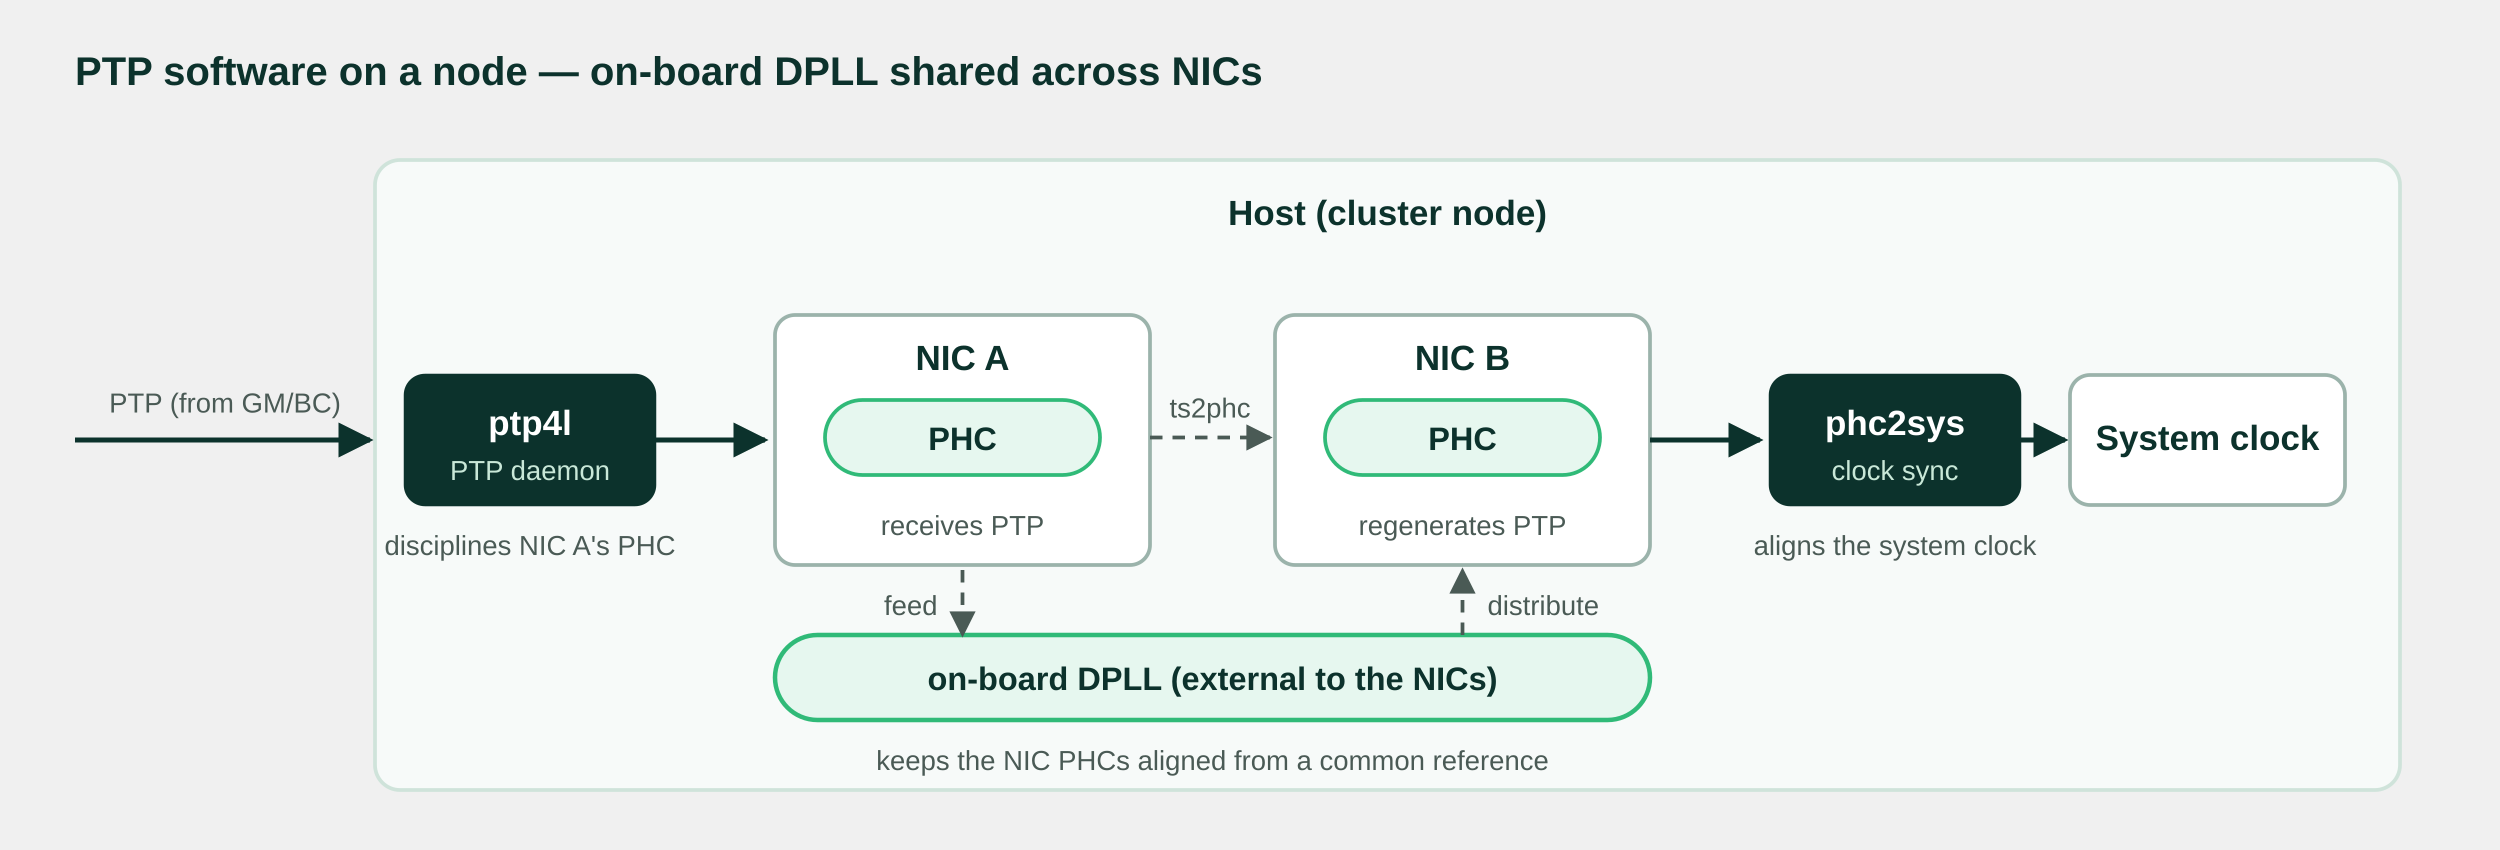
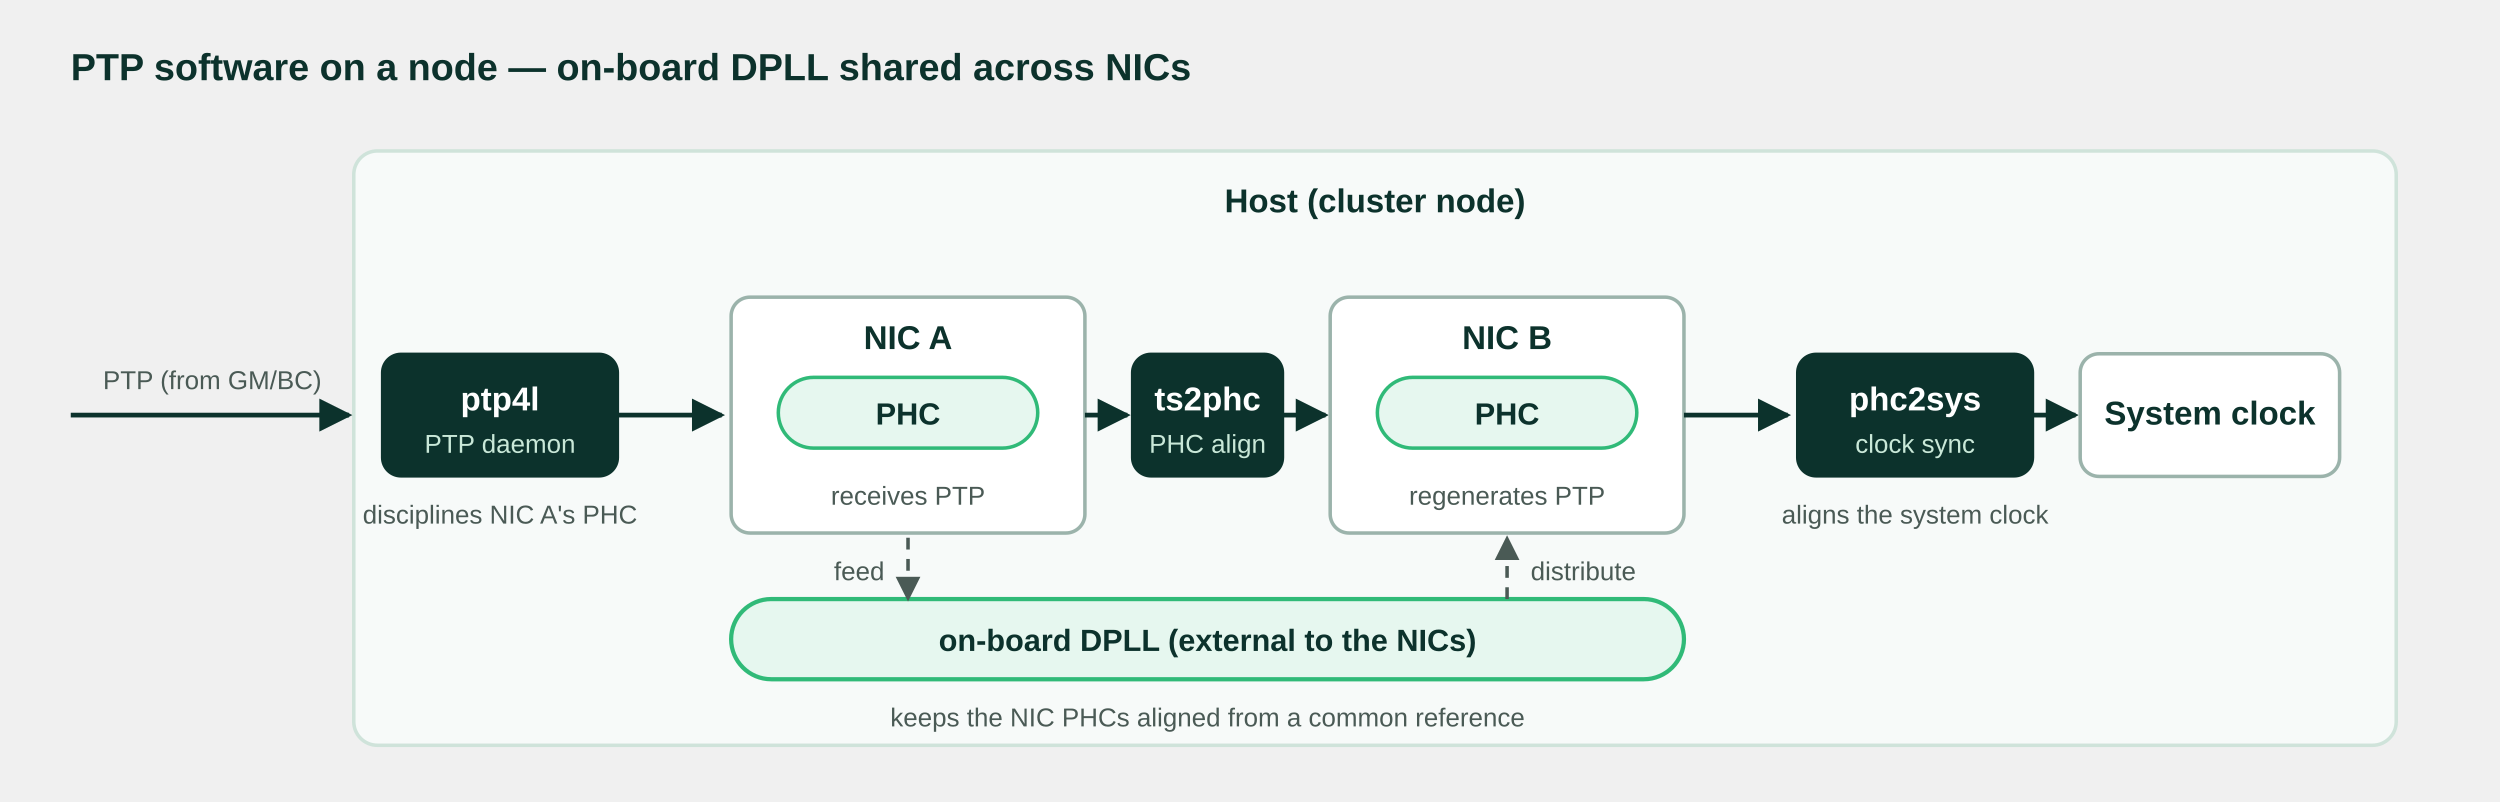
- <svg xmlns="http://www.w3.org/2000/svg" width="1000" height="340" viewBox="0 0 1000 340" role="img">
+ <svg xmlns="http://www.w3.org/2000/svg" width="1060" height="340" viewBox="0 0 1060 340" role="img">
  <defs>
    <style>
      text { font-family: 'Poppins', 'Helvetica Neue', Arial, sans-serif; fill: #0c322c; }
      .diagTitle { font-size: 16px; font-weight: 600; }
      .node      { font-size: 14px; font-weight: 600; }
      .role      { font-size: 11px; fill: #4a5a55; }
      .onDark    { fill: #ffffff; }
      .onDarkSub { fill: #c9e8d8; font-size: 11px; }
      .badge     { font-size: 13px; font-weight: 600; }
      .host   { fill: #f7faf9; stroke: #cfe3da; stroke-width: 1.5; }
      .nic    { fill: #ffffff; stroke: #9bb3ab; stroke-width: 1.5; }
      .sys    { fill: #ffffff; stroke: #9bb3ab; stroke-width: 1.5; }
      .pill   { fill: #e6f7ef; stroke: #30ba78; stroke-width: 1.5; }
      .dpll   { fill: #e6f7ef; stroke: #30ba78; stroke-width: 1.8; }
      .daemon { fill: #0c322c; stroke: #0c322c; }
      .flow   { stroke: #0c322c; stroke-width: 2; fill: none; marker-end: url(#arr); }
      .internal { stroke: #4a5a55; stroke-width: 1.5; fill: none; stroke-dasharray: 5 4; marker-end: url(#arr2); }
    </style>
    <marker id="arr" viewBox="0 0 10 10" refX="9" refY="5" markerWidth="7" markerHeight="7" orient="auto">
      <path d="M0,0 L10,5 L0,10 z" fill="#0c322c" />
    </marker>
    <marker id="arr2" viewBox="0 0 10 10" refX="9" refY="5" markerWidth="7" markerHeight="7" orient="auto">
      <path d="M0,0 L10,5 L0,10 z" fill="#4a5a55" />
    </marker>
  </defs>
  <text class="diagTitle" x="30" y="34">PTP software on a node — on-board DPLL shared across NICs</text>
-   <rect class="host" x="150" y="64" width="810" height="252" rx="10" />
-   <text class="node" x="555" y="90" text-anchor="middle">Host (cluster node)</text>
+   <rect class="host" x="150" y="64" width="866" height="252" rx="10" />
+   <text class="node" x="583" y="90" text-anchor="middle">Host (cluster node)</text>
  <line class="flow" x1="30" y1="176" x2="148" y2="176" />
  <text class="role" x="90" y="165" text-anchor="middle">PTP (from GM/BC)</text>
  <rect class="daemon" x="162" y="150" width="100" height="52" rx="8" />
  <text class="node onDark" x="212" y="174" text-anchor="middle">ptp4l</text>
  <text class="onDarkSub" x="212" y="192" text-anchor="middle">PTP daemon</text>
  <text class="role" x="212" y="222" text-anchor="middle">disciplines NIC A's PHC</text>
  <line class="flow" x1="262" y1="176" x2="306" y2="176" />
  <rect class="nic" x="310" y="126" width="150" height="100" rx="8" />
  <text class="node" x="385" y="148" text-anchor="middle">NIC A</text>
  <rect class="pill" x="330" y="160" width="110" height="30" rx="15" />
  <text class="badge" x="385" y="180" text-anchor="middle">PHC</text>
  <text class="role" x="385" y="214" text-anchor="middle">receives PTP</text>
-   <line class="internal" x1="460" y1="175" x2="508" y2="175" />
-   <text class="role" x="484" y="167" text-anchor="middle">ts2phc</text>
-   <rect class="nic" x="510" y="126" width="150" height="100" rx="8" />
-   <text class="node" x="585" y="148" text-anchor="middle">NIC B</text>
-   <rect class="pill" x="530" y="160" width="110" height="30" rx="15" />
-   <text class="badge" x="585" y="180" text-anchor="middle">PHC</text>
-   <text class="role" x="585" y="214" text-anchor="middle">regenerates PTP</text>
-   <line class="flow" x1="660" y1="176" x2="704" y2="176" />
-   <rect class="daemon" x="708" y="150" width="100" height="52" rx="8" />
-   <text class="node onDark" x="758" y="174" text-anchor="middle">phc2sys</text>
-   <text class="onDarkSub" x="758" y="192" text-anchor="middle">clock sync</text>
-   <text class="role" x="758" y="222" text-anchor="middle">aligns the system clock</text>
-   <line class="flow" x1="808" y1="176" x2="826" y2="176" />
-   <rect class="sys" x="828" y="150" width="110" height="52" rx="8" />
-   <text class="node" x="883" y="180" text-anchor="middle">System clock</text>
-   <rect class="dpll" x="310" y="254" width="350" height="34" rx="17" />
-   <text class="badge" x="485" y="276" text-anchor="middle">on-board DPLL (external to the NICs)</text>
-   <text class="role" x="485" y="308" text-anchor="middle">keeps the NIC PHCs aligned from a common reference</text>
+   <line class="flow" x1="460" y1="176" x2="478" y2="176" />
+   <rect class="daemon" x="480" y="150" width="64" height="52" rx="8" />
+   <text class="node onDark" x="512" y="174" text-anchor="middle">ts2phc</text>
+   <text class="onDarkSub" x="512" y="192" text-anchor="middle">PHC align</text>
+   <line class="flow" x1="544" y1="176" x2="562" y2="176" />
+   <rect class="nic" x="564" y="126" width="150" height="100" rx="8" />
+   <text class="node" x="639" y="148" text-anchor="middle">NIC B</text>
+   <rect class="pill" x="584" y="160" width="110" height="30" rx="15" />
+   <text class="badge" x="639" y="180" text-anchor="middle">PHC</text>
+   <text class="role" x="639" y="214" text-anchor="middle">regenerates PTP</text>
+   <line class="flow" x1="714" y1="176" x2="758" y2="176" />
+   <rect class="daemon" x="762" y="150" width="100" height="52" rx="8" />
+   <text class="node onDark" x="812" y="174" text-anchor="middle">phc2sys</text>
+   <text class="onDarkSub" x="812" y="192" text-anchor="middle">clock sync</text>
+   <text class="role" x="812" y="222" text-anchor="middle">aligns the system clock</text>
+   <line class="flow" x1="862" y1="176" x2="880" y2="176" />
+   <rect class="sys" x="882" y="150" width="110" height="52" rx="8" />
+   <text class="node" x="937" y="180" text-anchor="middle">System clock</text>
+   <rect class="dpll" x="310" y="254" width="404" height="34" rx="17" />
+   <text class="badge" x="512" y="276" text-anchor="middle">on-board DPLL (external to the NICs)</text>
+   <text class="role" x="512" y="308" text-anchor="middle">keeps the NIC PHCs aligned from a common reference</text>
  <line class="internal" x1="385" y1="228" x2="385" y2="254" />
  <text class="role" x="375" y="246" text-anchor="end">feed</text>
-   <line class="internal" x1="585" y1="254" x2="585" y2="228" />
-   <text class="role" x="595" y="246" text-anchor="start">distribute</text>
+   <line class="internal" x1="639" y1="254" x2="639" y2="228" />
+   <text class="role" x="649" y="246" text-anchor="start">distribute</text>
</svg>
